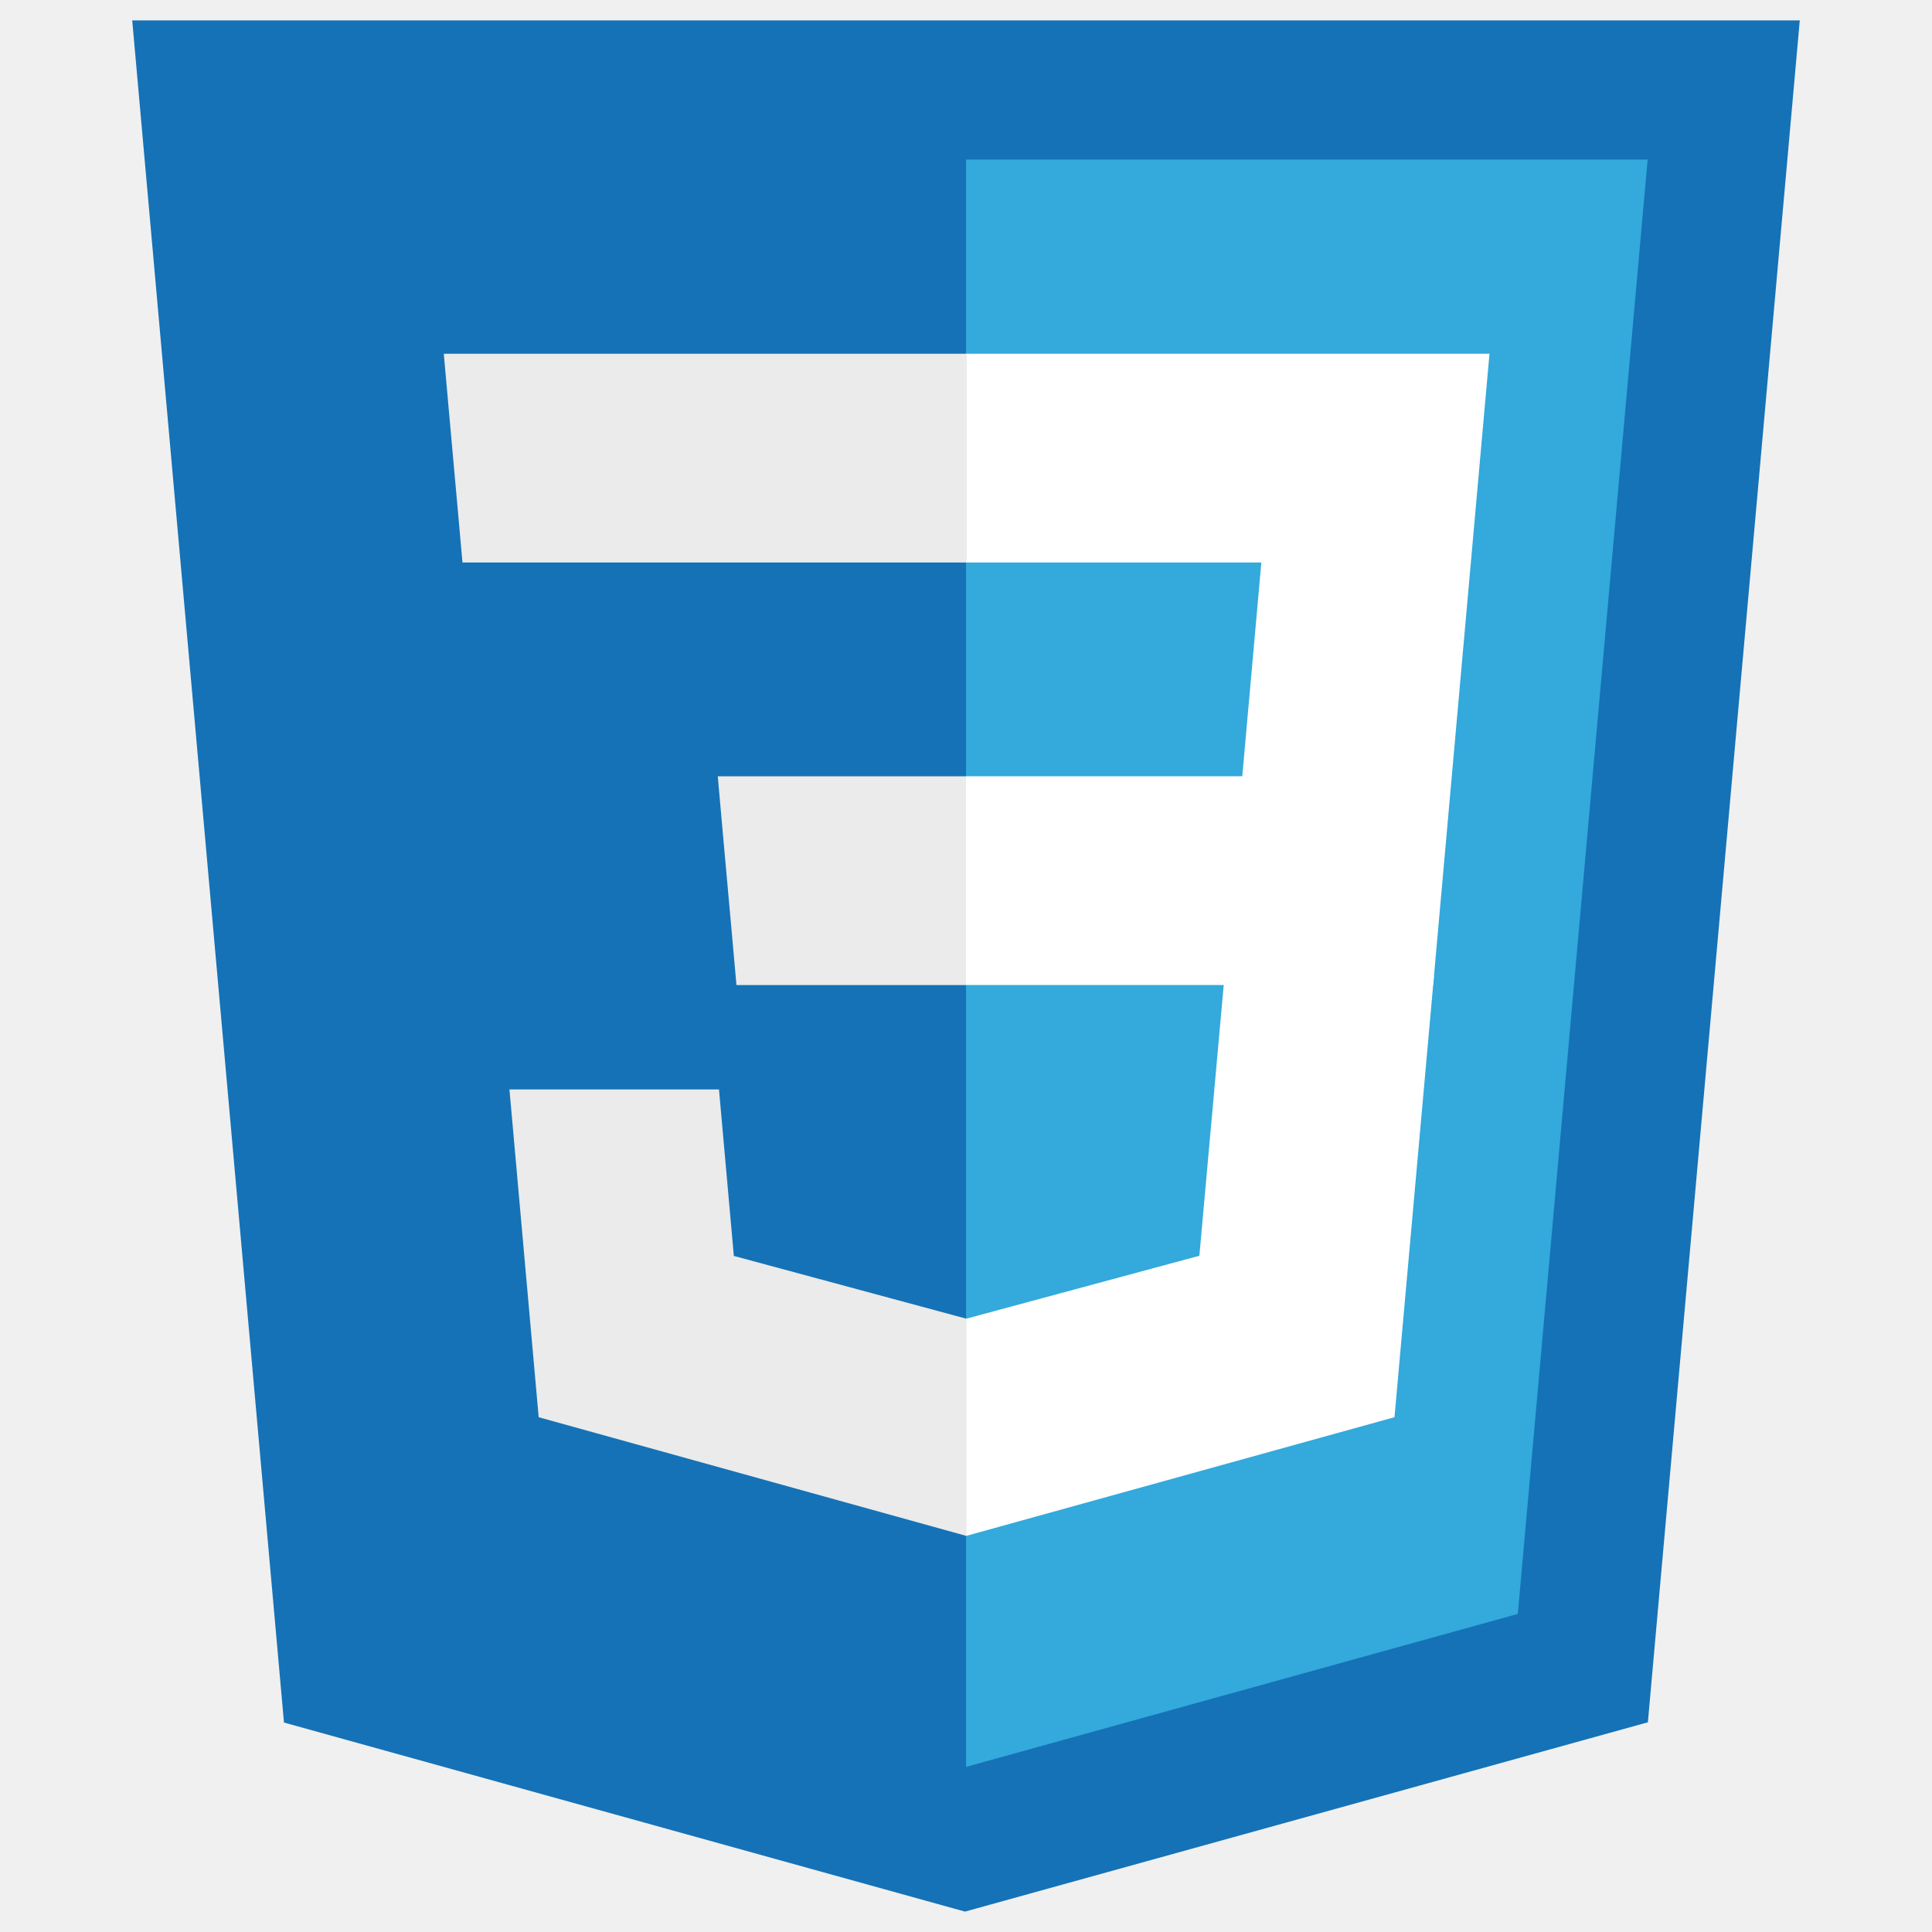
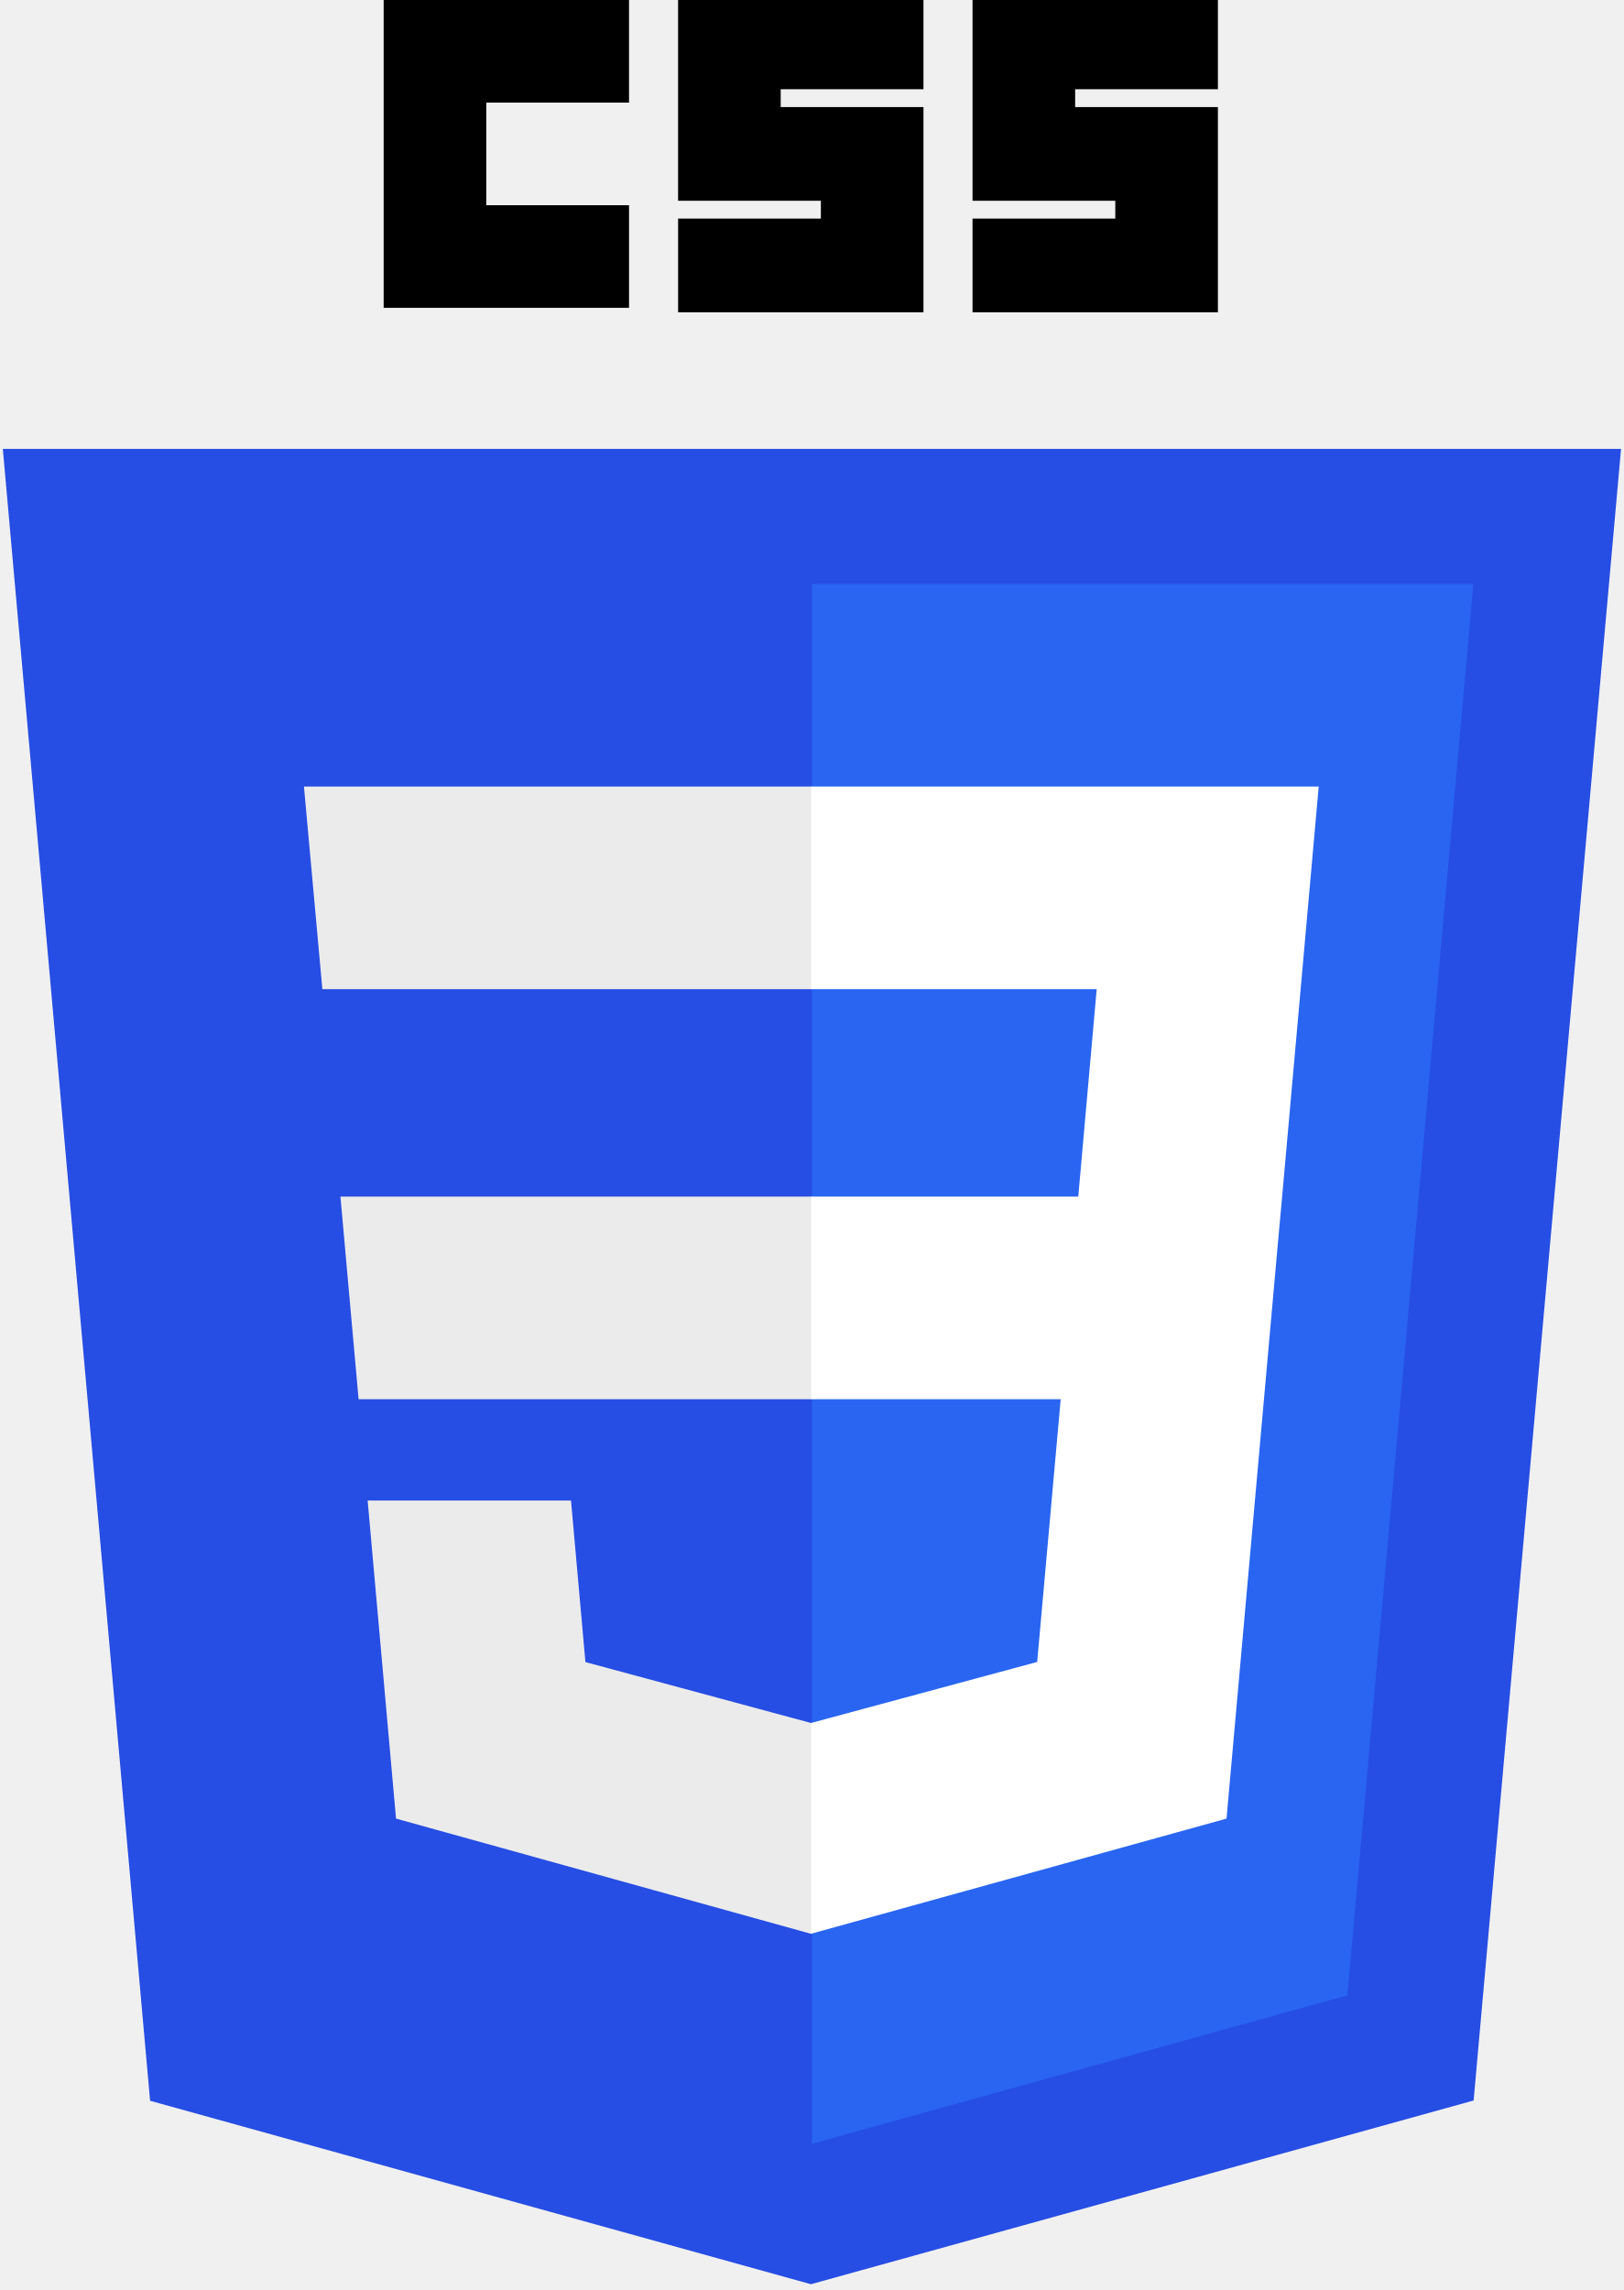
- <svg xmlns="http://www.w3.org/2000/svg" viewBox="0 0 128 128">
-   <path fill="#1572B6" d="M18.814 114.123L8.76 1.352h110.48l-10.064 112.754-45.243 12.543-45.119-12.526z" />
-   <path fill="#33A9DC" d="M64.001 117.062l36.559-10.136 8.601-96.354h-45.16v106.49z" />
-   <path fill="#fff" d="M64.001 51.429h18.302l1.264-14.163H64.001V23.435h34.682l-.332 3.711-3.4 38.114h-30.95V51.429z" />
-   <path fill="#EBEBEB" d="M64.083 87.349l-.061.018-15.403-4.159-.985-11.031H33.752l1.937 21.717 28.331 7.863.063-.018v-14.39z" />
-   <path fill="#fff" d="M81.127 64.675l-1.666 18.522-15.426 4.164v14.39l28.354-7.858.208-2.337 2.406-26.881H81.127z" />
-   <path fill="#EBEBEB" d="M64.048 23.435v13.831H30.64l-.277-3.108-.63-7.012-.331-3.711h34.646zm-.047 27.996v13.831H48.792l-.277-3.108-.631-7.012-.33-3.711h16.447z" />
+ <svg xmlns="http://www.w3.org/2000/svg" width="256" height="361" preserveAspectRatio="xMidYMid">
+   <path d="M127.844 360.088L23.662 331.166.445 70.766h255.11l-23.241 260.36-104.47 28.962z" fill="#264DE4" />
+   <path d="M212.417 314.547l19.86-222.49H128V337.95l84.417-23.403z" fill="#2965F1" />
+   <path d="M53.669 188.636l2.862 31.937H128v-31.937H53.669zm-5.752-64.641l2.903 31.937H128v-31.937H47.917zM128 271.58l-.14.037-35.568-9.604-2.274-25.471h-32.06l4.474 50.146 65.421 18.16.147-.04V271.58z" fill="#EBEBEB" />
+   <path d="M60.484 0h38.68v16.176H76.66v16.176h22.506v16.175H60.484V0zm46.417 0h38.681v14.066h-22.505v2.813h22.505v32.352h-38.68V34.46h22.505v-2.813H106.9V0zm46.418 0H192v14.066h-22.505v2.813H192v32.352h-38.681V34.46h22.505v-2.813H153.32V0z" />
+   <path d="M202.127 188.636l5.765-64.641H127.89v31.937h45.002l-2.906 32.704H127.89v31.937h39.327l-3.708 41.42-35.62 9.614v33.226l65.473-18.145.48-5.396 7.506-84.08.779-8.576z" fill="#FFF" />
</svg>
